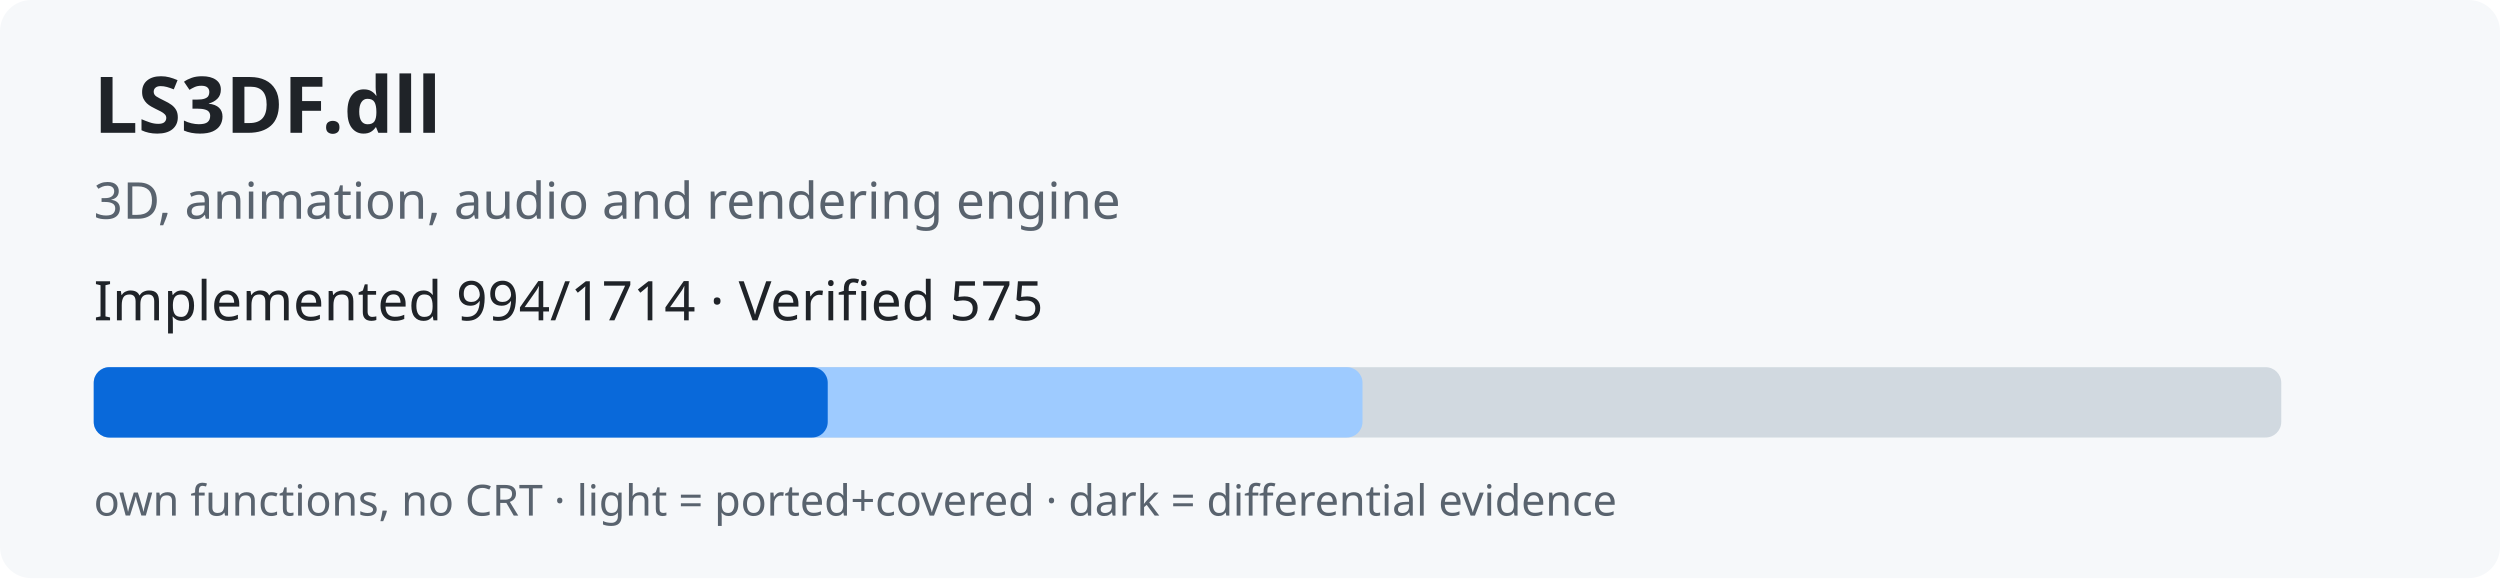
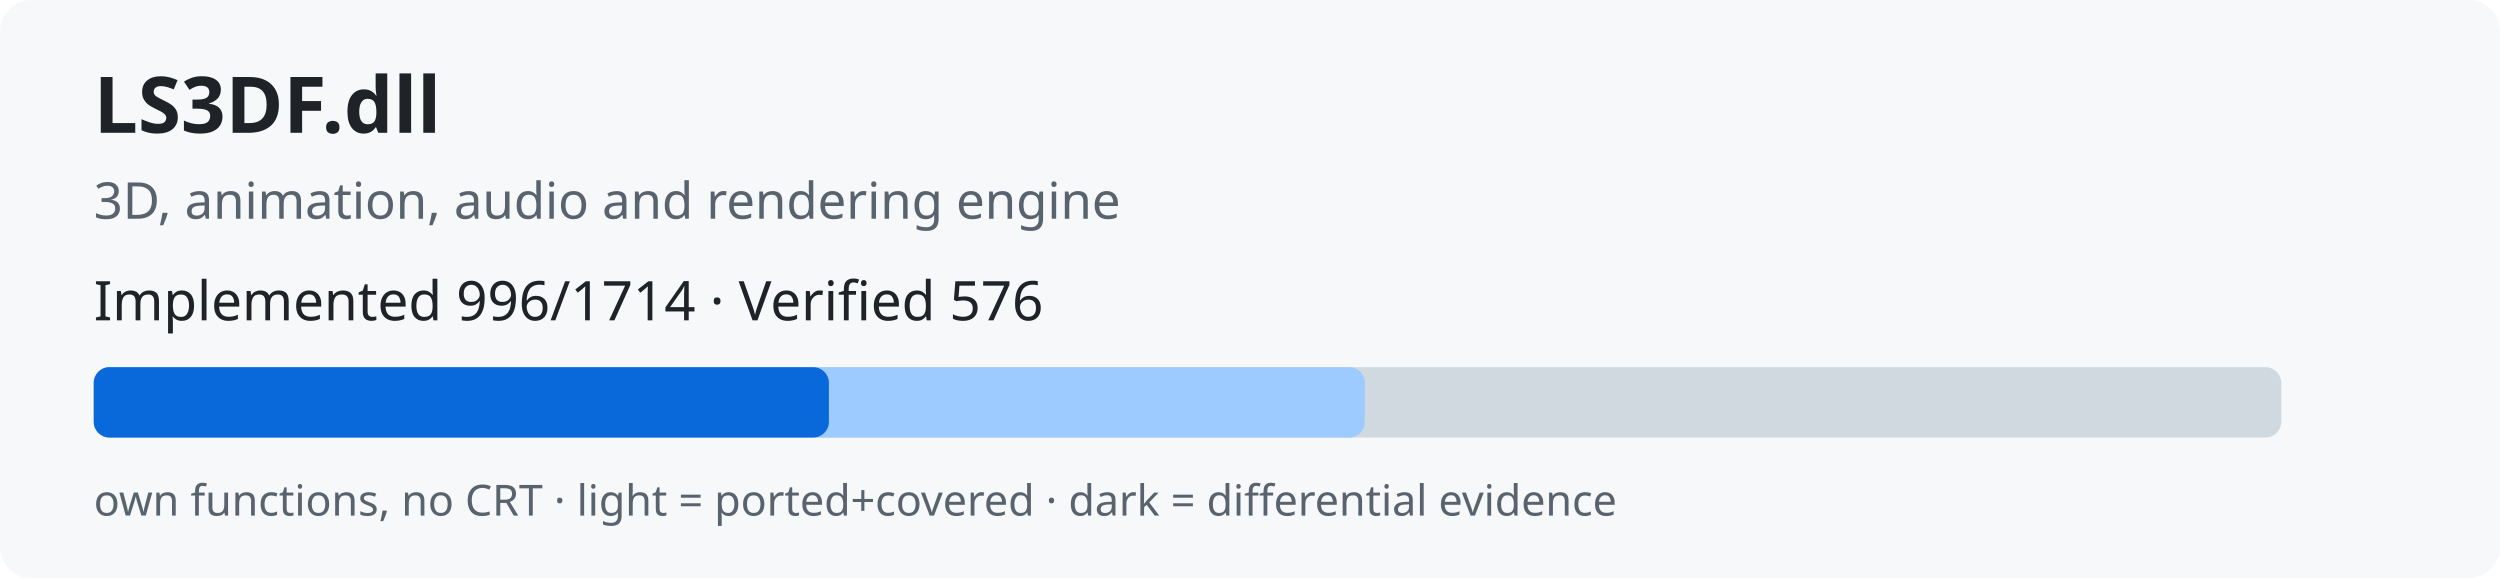
<svg xmlns="http://www.w3.org/2000/svg" width="640" height="148" role="img">
  <rect width="640" height="148" rx="8" fill="#f6f8fa" />
  <text x="24" y="34" font-family="sans-serif" font-size="20" font-weight="bold" fill="#1f2328">LS3DF.dll</text>
  <text x="24" y="56" font-family="sans-serif" font-size="13" fill="#59636e">3D, animation, audio and rendering engine</text>
-   <text x="24" y="82" font-family="sans-serif" font-size="14" fill="#1f2328">Implemented 994/1714 · Verified 575</text>
+   <text x="24" y="82" font-family="sans-serif" font-size="14" fill="#1f2328">Implemented 996/1714 · Verified 576</text>
  <rect x="24" y="94" width="560" height="18" rx="4" fill="#d1d9e0" />
-   <rect x="24" y="94" width="324.8" height="18" rx="4" fill="#9ecbff" />
-   <rect x="24" y="94" width="187.9" height="18" rx="4" fill="#0969da" />
+   <rect x="24" y="94" width="325.4" height="18" rx="4" fill="#9ecbff" />
+   <rect x="24" y="94" width="188.2" height="18" rx="4" fill="#0969da" />
  <text x="24" y="132" font-family="sans-serif" font-size="11" fill="#59636e">own functions, no CRT · light = ported+covered · dark = differential evidence</text>
</svg>
